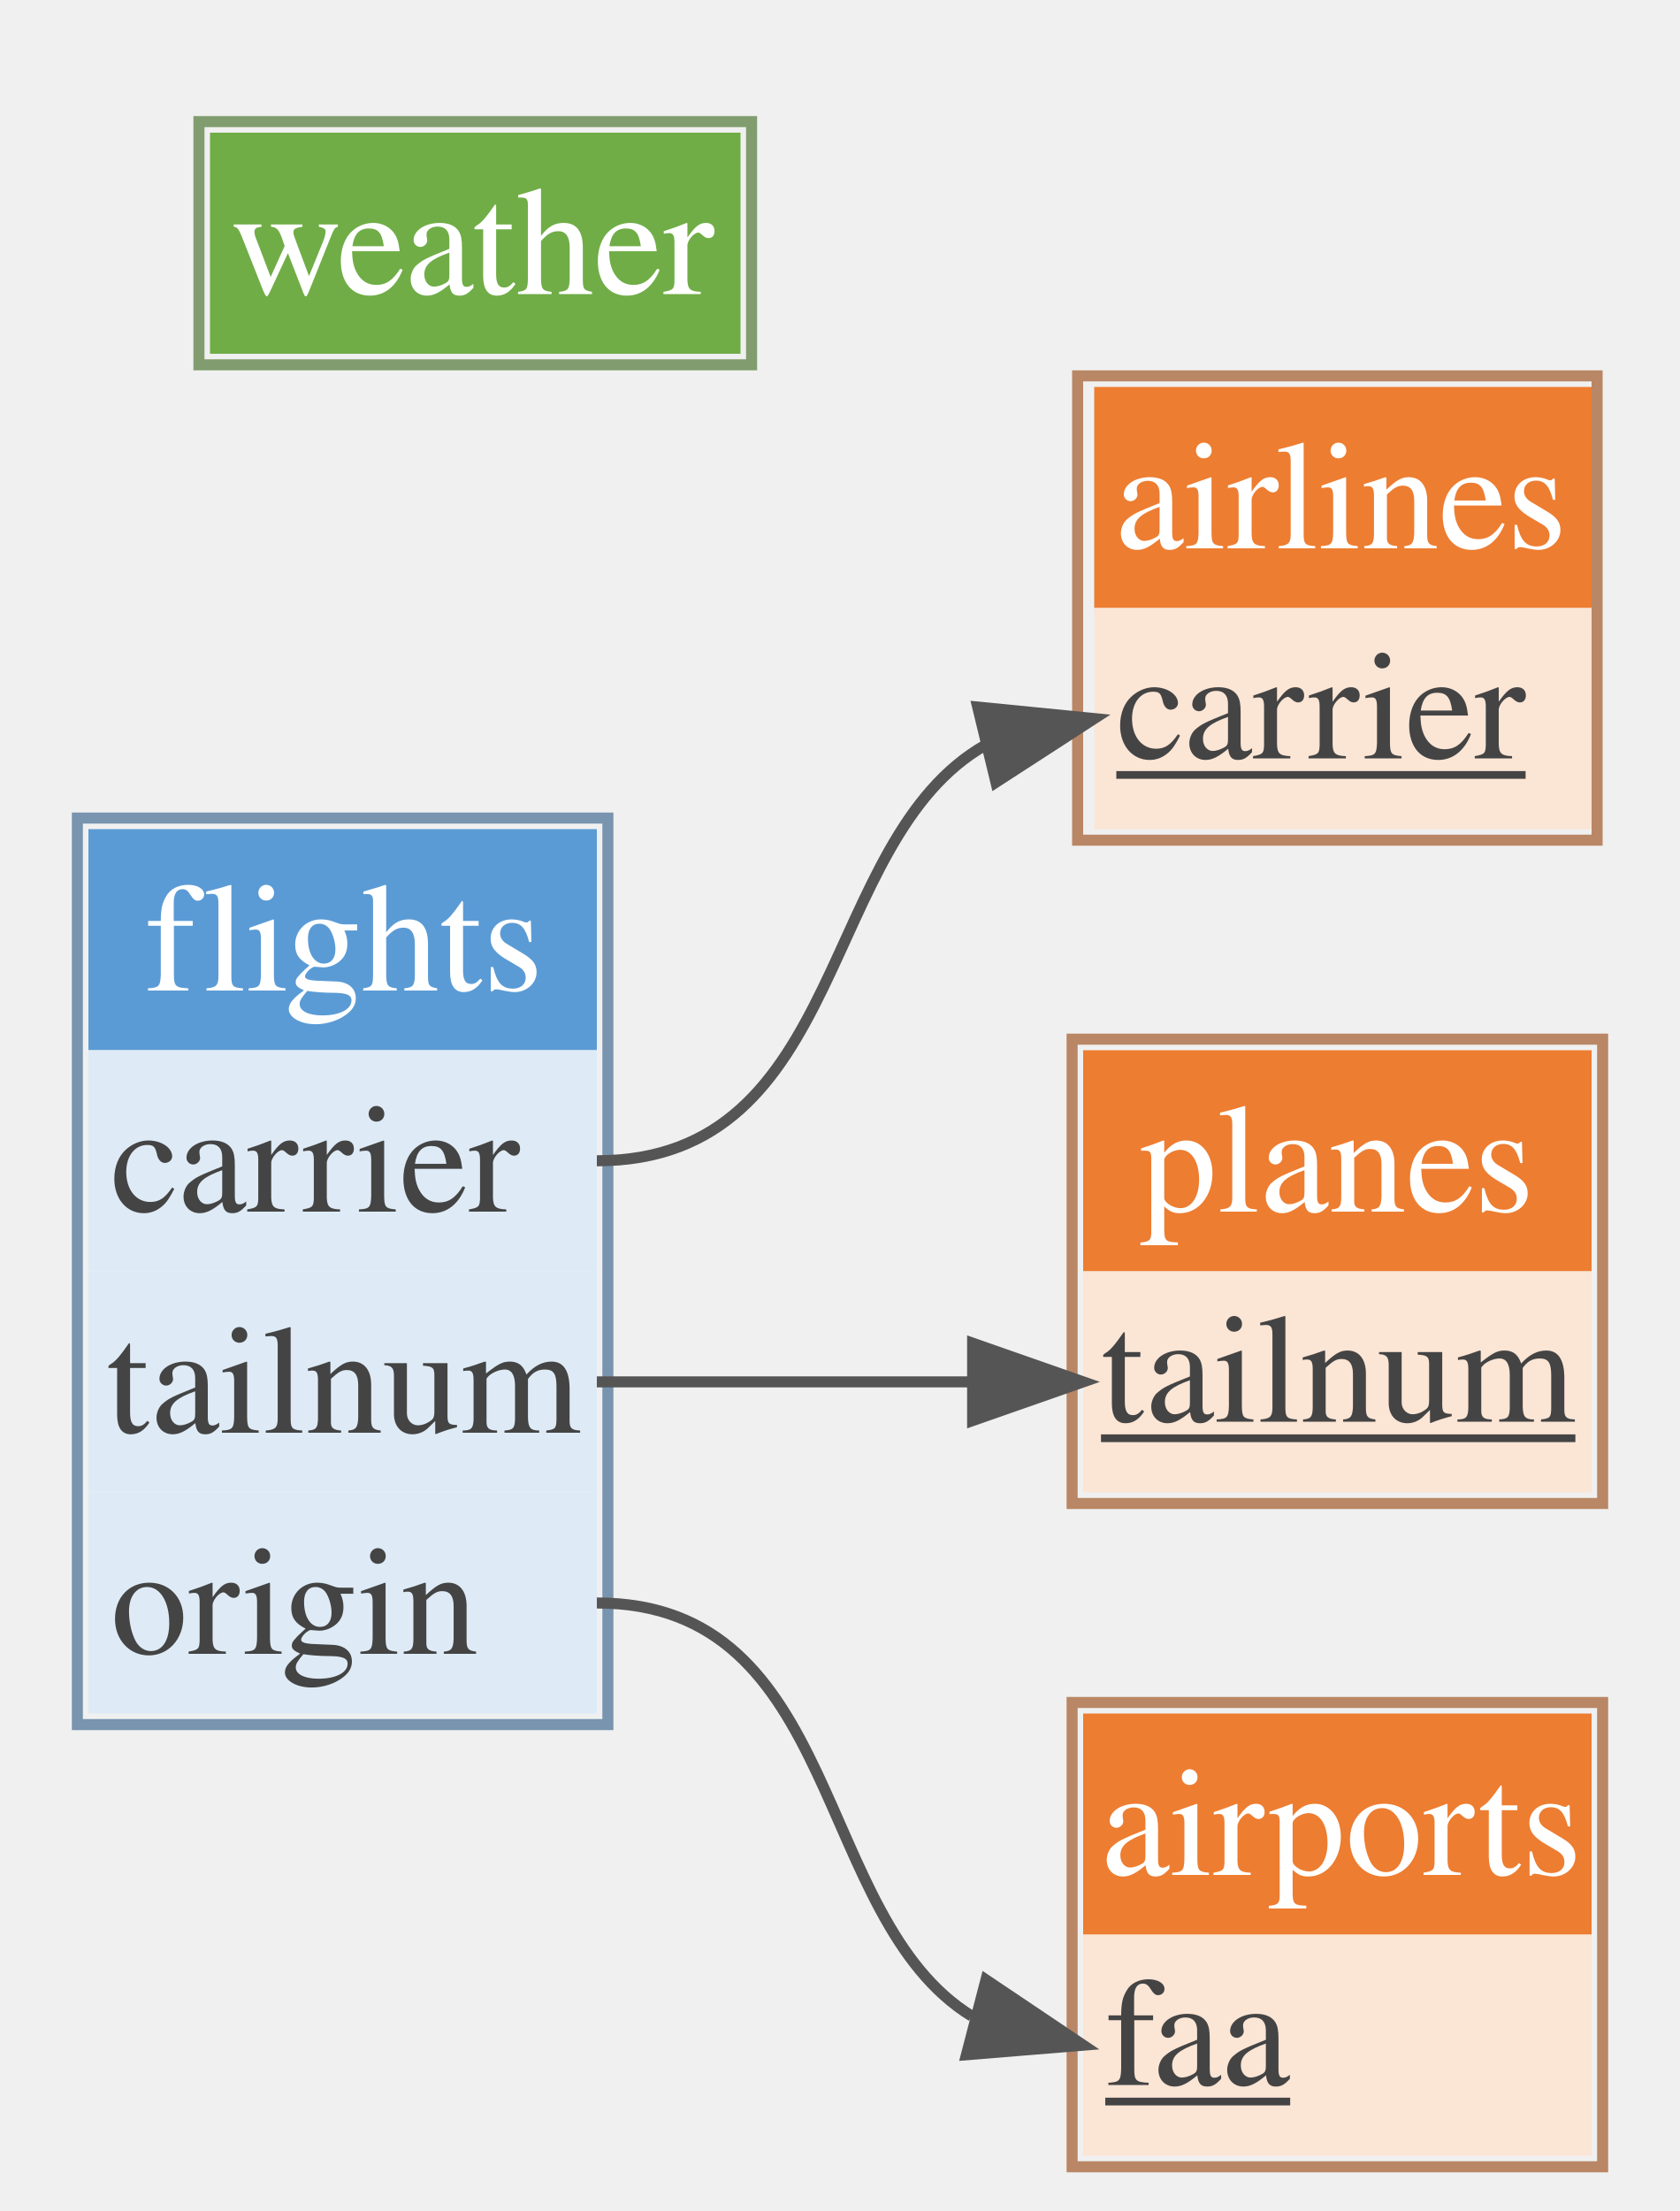
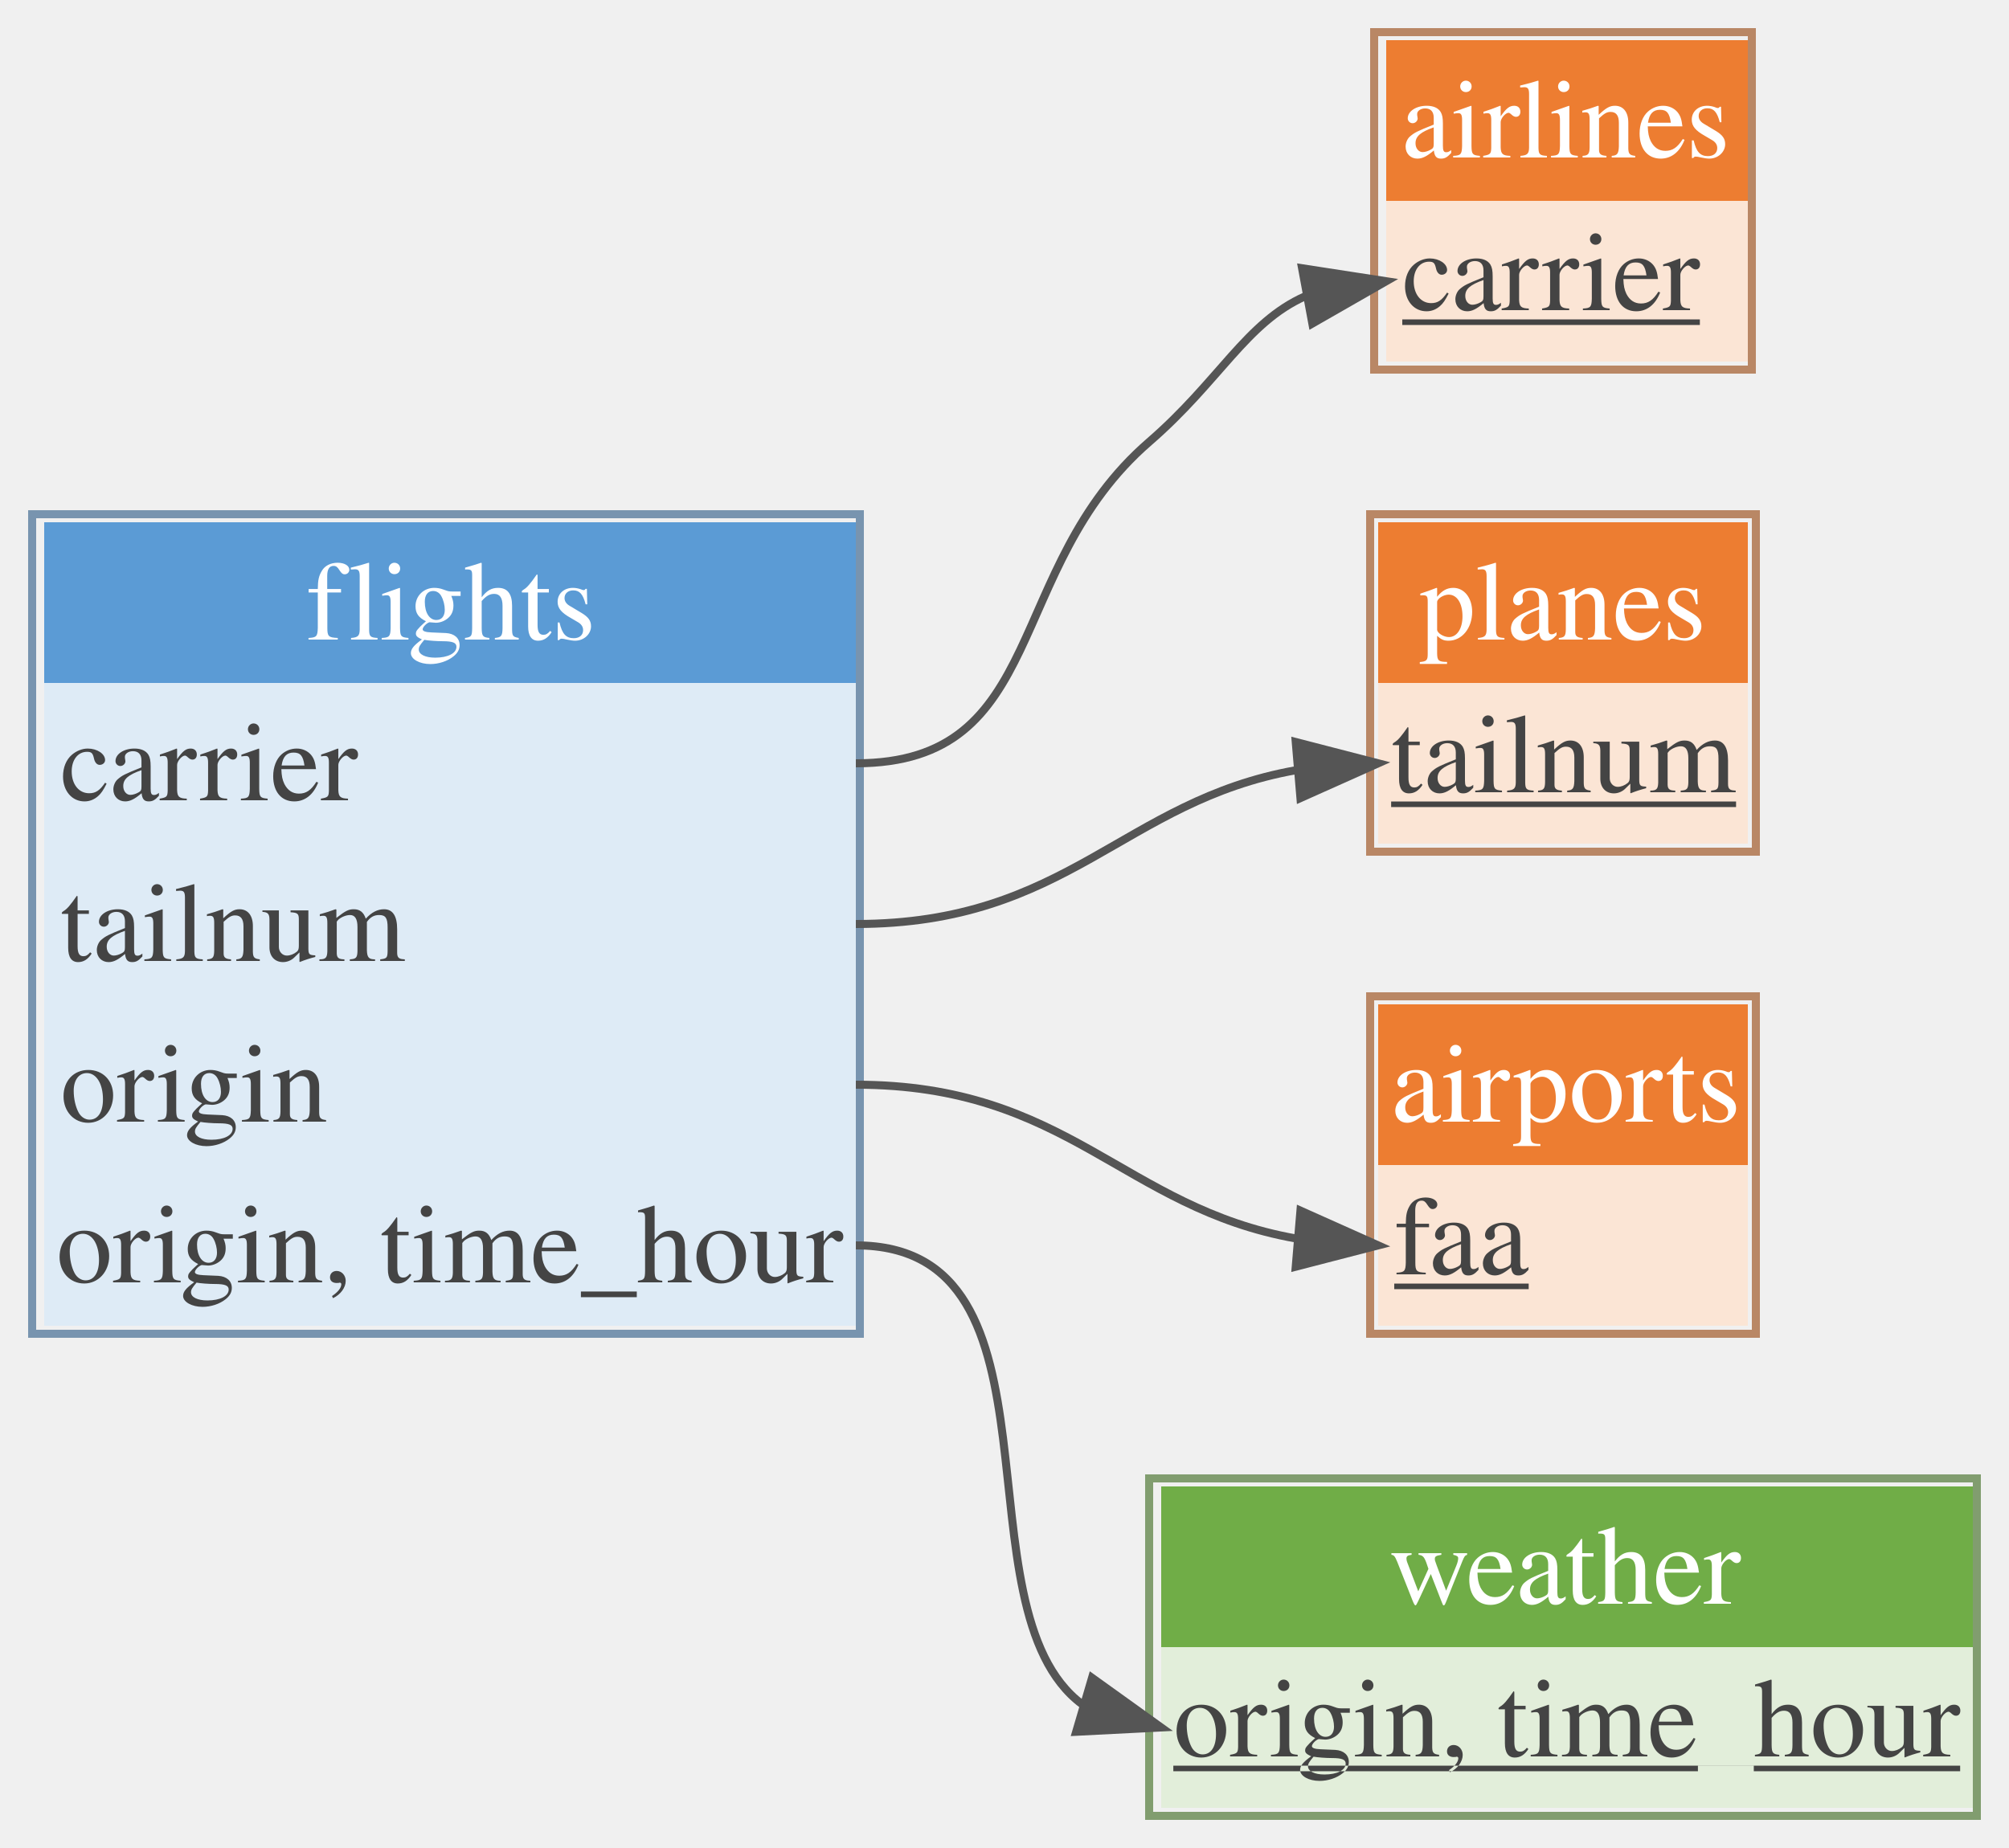
- <svg xmlns="http://www.w3.org/2000/svg" width="152pt" height="200pt" viewBox="0.00 0.00 152.00 200.00">
-   <g id="graph0" class="graph" transform="scale(1 1) rotate(0) translate(4 196)">
+ <svg xmlns="http://www.w3.org/2000/svg" xmlns:xlink="http://www.w3.org/1999/xlink" width="250pt" height="230pt" viewBox="0.00 0.00 250.00 230.00">
+   <g id="graph0" class="graph" transform="scale(1 1) rotate(0) translate(4 226)">
+     <g id="a_graph0">
+       <a xlink:title="Data Model">
+ </a>
+     </g>
    <g id="node1" class="node">
-       <polygon fill="#ed7d31" stroke="transparent" points="95,-141 95,-161 140,-161 140,-141 95,-141" />
-       <text text-anchor="start" x="96.897" y="-146.4" font-family="Times,serif" font-size="14.00" fill="#ffffff">airlines</text>
-       <polygon fill="#fbe5d5" stroke="transparent" points="95,-121 95,-141 140,-141 140,-121 95,-121" />
-       <text text-anchor="start" x="97" y="-127.4" font-family="Times,serif" text-decoration="underline" font-size="14.00" fill="#444444">carrier</text>
-       <polygon fill="none" stroke="#9e5320" stroke-opacity="0.667" points="93.5,-120 93.5,-162 140.5,-162 140.5,-120 93.5,-120" />
+       <polygon fill="#ed7d31" stroke="transparent" points="168.5,-201 168.5,-221 213.5,-221 213.5,-201 168.5,-201" />
+       <text text-anchor="start" x="170.397" y="-206.4" font-family="Times,serif" font-size="14.00" fill="#ffffff">airlines</text>
+       <polygon fill="#fbe5d5" stroke="transparent" points="168.5,-181 168.5,-201 213.5,-201 213.5,-181 168.5,-181" />
+       <text text-anchor="start" x="170.5" y="-187.4" font-family="Times,serif" text-decoration="underline" font-size="14.00" fill="#444444">carrier</text>
+       <polygon fill="none" stroke="#9e5320" stroke-opacity="0.667" points="167,-180 167,-222 214,-222 214,-180 167,-180" />
    </g>
    <g id="node2" class="node">
-       <polygon fill="#ed7d31" stroke="transparent" points="94,-21 94,-41 140,-41 140,-21 94,-21" />
-       <text text-anchor="start" x="95.619" y="-26.4" font-family="Times,serif" font-size="14.00" fill="#ffffff">airports</text>
-       <polygon fill="#fbe5d5" stroke="transparent" points="94,-1 94,-21 140,-21 140,-1 94,-1" />
-       <text text-anchor="start" x="96" y="-7.4" font-family="Times,serif" text-decoration="underline" font-size="14.00" fill="#444444">faa</text>
-       <polygon fill="none" stroke="#9e5320" stroke-opacity="0.667" points="93,0 93,-42 141,-42 141,0 93,0" />
+       <polygon fill="#ed7d31" stroke="transparent" points="167.5,-81 167.5,-101 213.5,-101 213.5,-81 167.5,-81" />
+       <text text-anchor="start" x="169.119" y="-86.4" font-family="Times,serif" font-size="14.00" fill="#ffffff">airports</text>
+       <polygon fill="#fbe5d5" stroke="transparent" points="167.5,-61 167.5,-81 213.5,-81 213.5,-61 167.5,-61" />
+       <text text-anchor="start" x="169.5" y="-67.4" font-family="Times,serif" text-decoration="underline" font-size="14.00" fill="#444444">faa</text>
+       <polygon fill="none" stroke="#9e5320" stroke-opacity="0.667" points="166.5,-60 166.5,-102 214.5,-102 214.5,-60 166.5,-60" />
    </g>
    <g id="node3" class="node">
-       <polygon fill="#5b9bd5" stroke="transparent" points="4,-101 4,-121 50,-121 50,-101 4,-101" />
-       <text text-anchor="start" x="9.111" y="-106.4" font-family="Times,serif" font-size="14.00" fill="#ffffff">flights</text>
-       <polygon fill="#deebf6" stroke="transparent" points="4,-81 4,-101 50,-101 50,-81 4,-81" />
-       <text text-anchor="start" x="6" y="-86.4" font-family="Times,serif" font-size="14.00" fill="#444444">carrier</text>
-       <polygon fill="#deebf6" stroke="transparent" points="4,-61 4,-81 50,-81 50,-61 4,-61" />
-       <text text-anchor="start" x="5.612" y="-66.4" font-family="Times,serif" font-size="14.00" fill="#444444">tailnum</text>
-       <polygon fill="#deebf6" stroke="transparent" points="4,-41 4,-61 50,-61 50,-41 4,-41" />
-       <text text-anchor="start" x="6" y="-46.4" font-family="Times,serif" font-size="14.00" fill="#444444">origin</text>
-       <polygon fill="none" stroke="#3c678e" stroke-opacity="0.667" points="3,-40 3,-122 51,-122 51,-40 3,-40" />
+       <polygon fill="#5b9bd5" stroke="transparent" points="1.5,-141 1.5,-161 102.5,-161 102.5,-141 1.5,-141" />
+       <text text-anchor="start" x="34.111" y="-146.4" font-family="Times,serif" font-size="14.00" fill="#ffffff">flights</text>
+       <polygon fill="#deebf6" stroke="transparent" points="1.5,-121 1.5,-141 102.5,-141 102.5,-121 1.5,-121" />
+       <text text-anchor="start" x="3.5" y="-126.4" font-family="Times,serif" font-size="14.00" fill="#444444">carrier</text>
+       <polygon fill="#deebf6" stroke="transparent" points="1.5,-101 1.5,-121 102.5,-121 102.5,-101 1.5,-101" />
+       <text text-anchor="start" x="3.5" y="-106.4" font-family="Times,serif" font-size="14.00" fill="#444444">tailnum</text>
+       <polygon fill="#deebf6" stroke="transparent" points="1.5,-81 1.5,-101 102.5,-101 102.5,-81 1.5,-81" />
+       <text text-anchor="start" x="3.5" y="-86.4" font-family="Times,serif" font-size="14.00" fill="#444444">origin</text>
+       <polygon fill="#deebf6" stroke="transparent" points="1.5,-61 1.5,-81 102.5,-81 102.5,-61 1.5,-61" />
+       <text text-anchor="start" x="3.006" y="-66.4" font-family="Times,serif" font-size="14.00" fill="#444444">origin, time_hour</text>
+       <polygon fill="none" stroke="#3c678e" stroke-opacity="0.667" points="0,-60 0,-162 103,-162 103,-60 0,-60" />
    </g>
    <g id="edge1" class="edge">
-       <path fill="none" stroke="#555555" d="M50,-91C72.787,-91 69.993,-120.006 85.185,-128.618" />
-       <polygon fill="#555555" stroke="#555555" points="84.457,-132.042 95,-131 86.108,-125.24 84.457,-132.042" />
+       <path fill="none" stroke="#555555" d="M102.5,-131C126.567,-131 120.803,-155.25 139,-171 147.796,-178.613 151.039,-185.831 158.416,-189.128" />
+       <polygon fill="#555555" stroke="#555555" points="158.029,-192.616 168.5,-191 159.307,-185.733 158.029,-192.616" />
    </g>
    <g id="edge2" class="edge">
-       <path fill="none" stroke="#555555" d="M50,-51C72.299,-51 69.478,-22.523 83.927,-13.624" />
-       <polygon fill="#555555" stroke="#555555" points="85.206,-16.908 94,-11 83.441,-10.134 85.206,-16.908" />
+       <path fill="none" stroke="#555555" d="M102.5,-91C128.947,-91 135.736,-75.688 157.269,-71.859" />
+       <polygon fill="#555555" stroke="#555555" points="157.828,-75.325 167.5,-71 157.242,-68.349 157.828,-75.325" />
    </g>
    <g id="node4" class="node">
-       <polygon fill="#ed7d31" stroke="transparent" points="94,-81 94,-101 140,-101 140,-81 94,-81" />
-       <text text-anchor="start" x="99.118" y="-86.4" font-family="Times,serif" font-size="14.00" fill="#ffffff">planes</text>
-       <polygon fill="#fbe5d5" stroke="transparent" points="94,-61 94,-81 140,-81 140,-61 94,-61" />
-       <text text-anchor="start" x="95.612" y="-67.4" font-family="Times,serif" text-decoration="underline" font-size="14.00" fill="#444444">tailnum</text>
-       <polygon fill="none" stroke="#9e5320" stroke-opacity="0.667" points="93,-60 93,-102 141,-102 141,-60 93,-60" />
+       <polygon fill="#ed7d31" stroke="transparent" points="167.5,-141 167.5,-161 213.5,-161 213.5,-141 167.5,-141" />
+       <text text-anchor="start" x="172.618" y="-146.4" font-family="Times,serif" font-size="14.00" fill="#ffffff">planes</text>
+       <polygon fill="#fbe5d5" stroke="transparent" points="167.5,-121 167.5,-141 213.5,-141 213.5,-121 167.5,-121" />
+       <text text-anchor="start" x="169.112" y="-127.4" font-family="Times,serif" text-decoration="underline" font-size="14.00" fill="#444444">tailnum</text>
+       <polygon fill="none" stroke="#9e5320" stroke-opacity="0.667" points="166.5,-120 166.5,-162 214.5,-162 214.5,-120 166.5,-120" />
    </g>
    <g id="edge3" class="edge">
-       <path fill="none" stroke="#555555" d="M50,-71C65.583,-71 71.853,-71 83.653,-71" />
-       <polygon fill="#555555" stroke="#555555" points="84,-74.5 94,-71 84,-67.5 84,-74.5" />
+       <path fill="none" stroke="#555555" d="M102.5,-111C128.947,-111 135.736,-126.312 157.269,-130.141" />
+       <polygon fill="#555555" stroke="#555555" points="157.242,-133.651 167.5,-131 157.828,-126.675 157.242,-133.651" />
    </g>
    <g id="node5" class="node">
-       <polygon fill="#70ad47" stroke="transparent" points="15,-164 15,-184 63,-184 63,-164 15,-164" />
-       <text text-anchor="start" x="16.849" y="-169.4" font-family="Times,serif" font-size="14.00" fill="#ffffff">weather</text>
-       <polygon fill="none" stroke="#4a732f" stroke-opacity="0.667" points="14,-163 14,-185 64,-185 64,-163 14,-163" />
+       <polygon fill="#70ad47" stroke="transparent" points="140.5,-21 140.5,-41 241.5,-41 241.5,-21 140.5,-21" />
+       <text text-anchor="start" x="168.849" y="-26.4" font-family="Times,serif" font-size="14.00" fill="#ffffff">weather</text>
+       <polygon fill="#e2eeda" stroke="transparent" points="140.5,-1 140.5,-21 241.5,-21 241.5,-1 140.5,-1" />
+       <text text-anchor="start" x="142.006" y="-7.4" font-family="Times,serif" text-decoration="underline" font-size="14.00" fill="#444444">origin, time_hour</text>
+       <polygon fill="none" stroke="#4a732f" stroke-opacity="0.667" points="139,0 139,-42 242,-42 242,0 139,0" />
+     </g>
+     <g id="edge4" class="edge">
+       <path fill="none" stroke="#555555" d="M102.5,-71C129.873,-71 114.61,-25.879 130.658,-13.894" />
+       <polygon fill="#555555" stroke="#555555" points="131.893,-17.179 140.5,-11 129.919,-10.463 131.893,-17.179" />
    </g>
  </g>
</svg>
